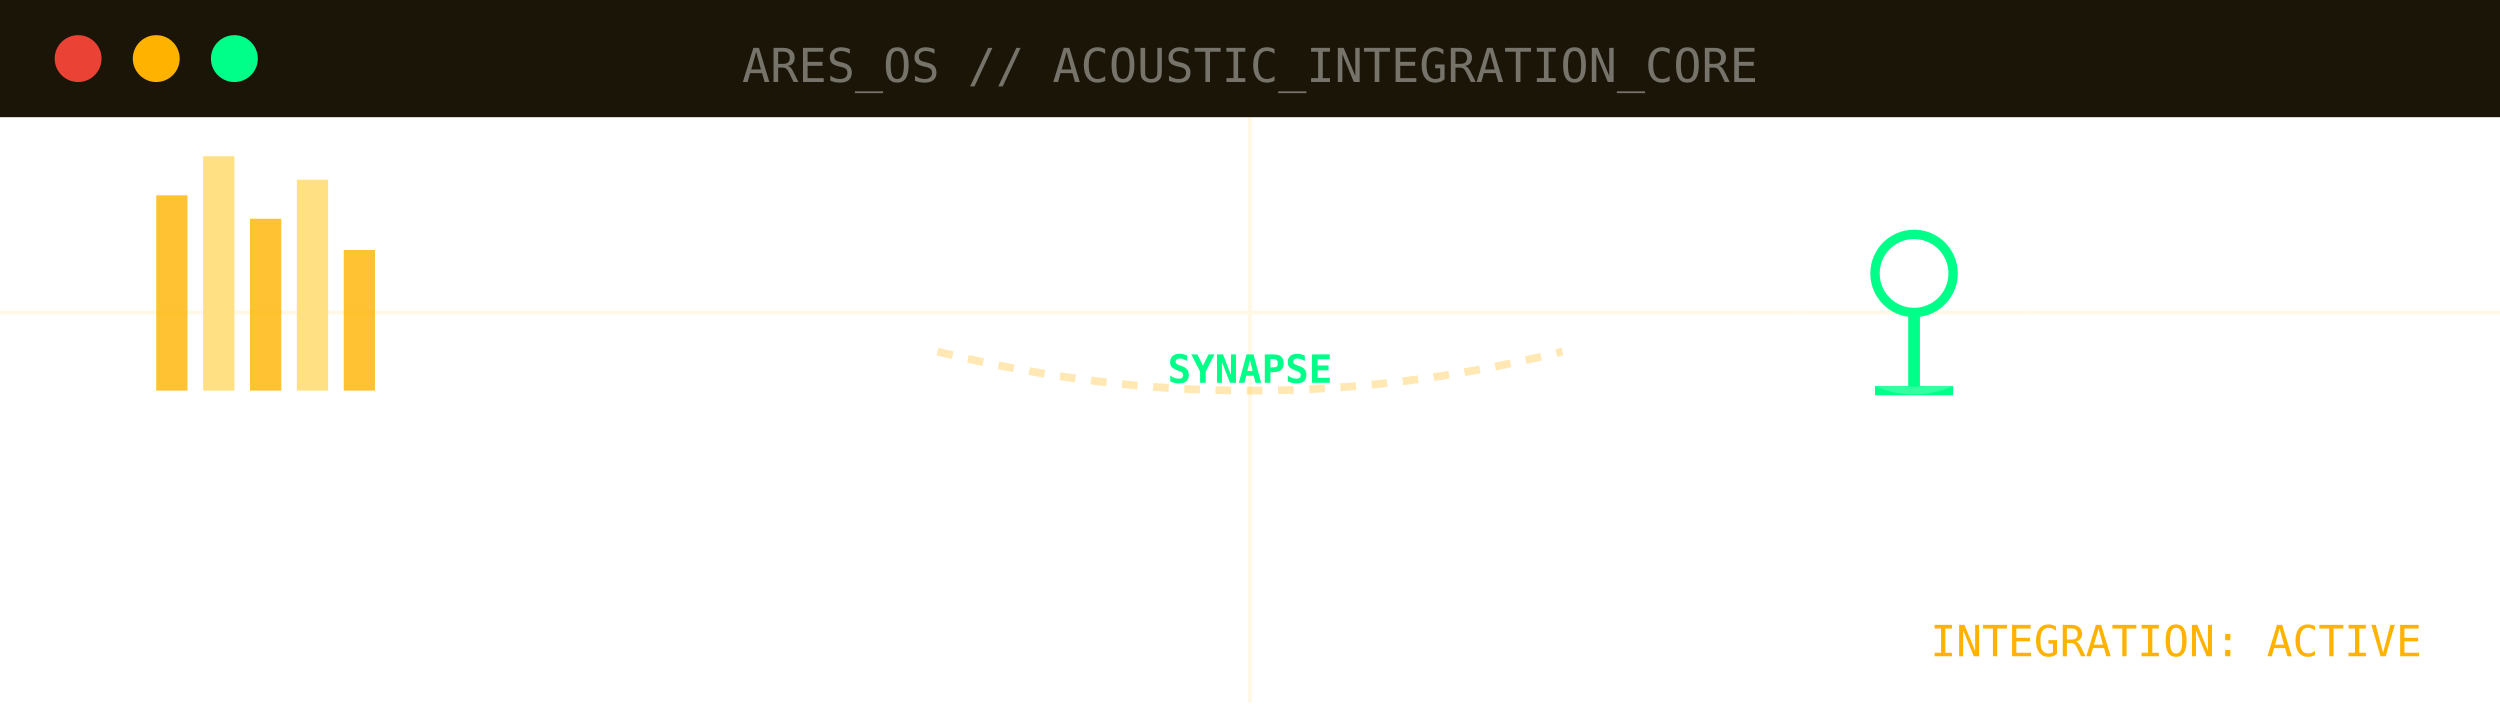
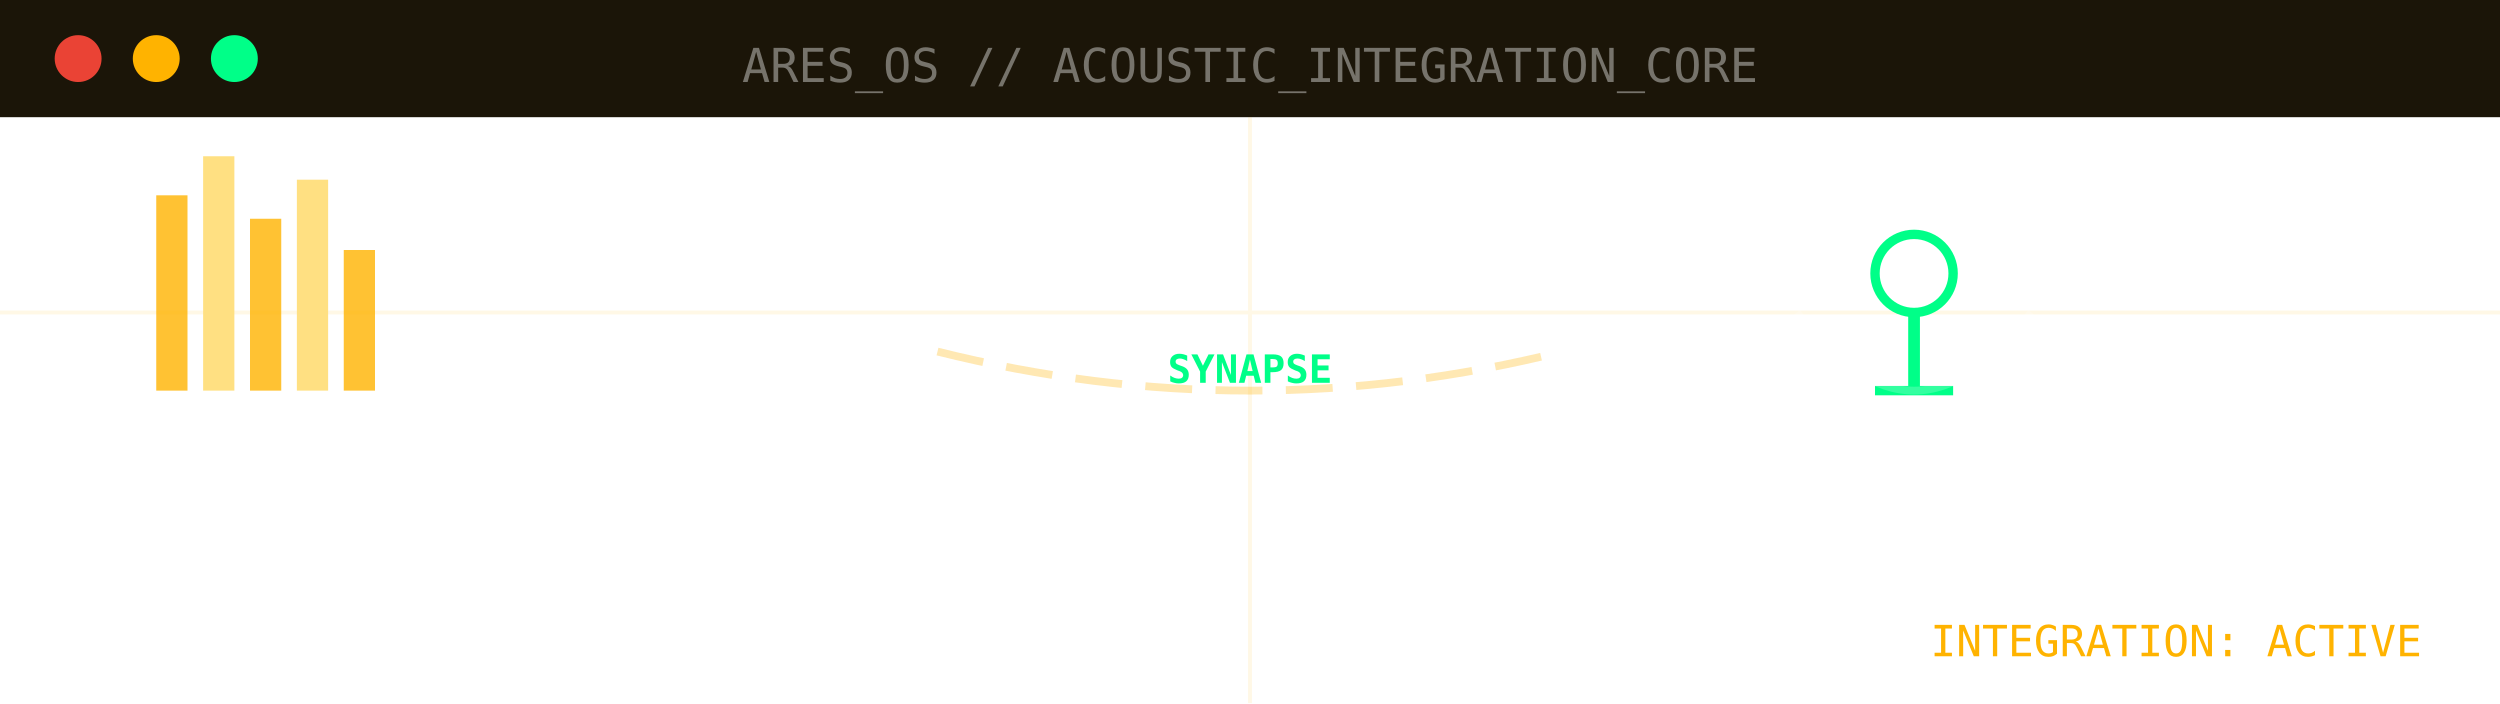
<svg xmlns="http://www.w3.org/2000/svg" viewBox="0 0 320 90" width="100%" height="90px" style="background:#0a0d17;border-radius:8px;border:1px solid rgba(255,179,0,0.2);box-shadow:inset 0 0 8px rgba(0,0,0,0.4)">
+   <style>
+     @keyframes barGrow1 { 0%, 100% { height: 25px; y: 5px; } 50% { height: 16px; y: 14px; } }
+     @keyframes barGrow2 { 0%, 100% { height: 30px; y: 0px; } 50% { height: 20px; y: 10px; } }
+     @keyframes barGrow3 { 0%, 100% { height: 22px; y: 8px; } 50% { height: 29px; y: 1px; } }
+     @keyframes barGrow4 { 0%, 100% { height: 18px; y: 12px; } 50% { height: 26px; y: 4px; } }
+     @keyframes waveOscillate { 0%, 100% { transform: scaleY(1); } 50% { transform: scaleY(1.4); } }
+     @keyframes dashflow { from { stroke-dashoffset: 12; } to { stroke-dashoffset: 0; } }
+     .organ-bar-1 { animation: barGrow1 1.2s infinite ease-in-out; }
+     .organ-bar-2 { animation: barGrow2 1.8s infinite ease-in-out; }
+     .organ-bar-3 { animation: barGrow3 1.5s infinite ease-in-out; }
+     .organ-bar-4 { animation: barGrow4 1.4s infinite ease-in-out; }
+     .voice-wave { animation: waveOscillate 1.5s infinite ease-in-out; transform-origin: 20px 20px; }
+     .synapse-dash { animation: dashflow 1.5s linear infinite; }
+   </style>
  <rect x="0" y="0" width="320" height="15" fill="#1b1508" />
  <circle cx="10" cy="7.5" r="3" fill="#ea4335" />
  <circle cx="20" cy="7.5" r="3" fill="#ffb300" />
  <circle cx="30" cy="7.5" r="3" fill="#00ff88" />
  <text x="160" y="10.5" fill="rgba(255,255,255,0.4)" font-size="6" font-family="monospace" text-anchor="middle">ARES_OS // ACOUSTIC_INTEGRATION_CORE</text>
  <g opacity="0.1">
    <line x1="0" y1="40" x2="320" y2="40" stroke="#ffb300" stroke-width="0.5" />
    <line x1="160" y1="15" x2="160" y2="90" stroke="#ffb300" stroke-width="0.5" />
  </g>
  <g transform="translate(15, 20)">
-     <rect x="5" y="5" width="4" height="25" fill="#ffb300" opacity="0.8" />
-     <rect x="11" y="0" width="4" height="30" fill="#ffe082" />
-     <rect x="17" y="8" width="4" height="22" fill="#ffb300" opacity="0.8" />
-     <rect x="23" y="3" width="4" height="27" fill="#ffe082" />
-     <rect x="29" y="12" width="4" height="18" fill="#ffb300" opacity="0.8" />
+     <rect x="5" y="5" width="4" height="25" fill="#ffb300" opacity="0.8" class="organ-bar-1" />
+     <rect x="11" y="0" width="4" height="30" fill="#ffe082" class="organ-bar-2" />
+     <rect x="17" y="8" width="4" height="22" fill="#ffb300" opacity="0.8" class="organ-bar-3" />
+     <rect x="23" y="3" width="4" height="27" fill="#ffe082" class="organ-bar-4" />
+     <rect x="29" y="12" width="4" height="18" fill="#ffb300" opacity="0.8" class="organ-bar-1" />
    <text x="17" y="52" fill="rgba(255,255,255,0.6)" font-size="5.5" font-family="monospace" text-anchor="middle">PIPE ORGAN CORES</text>
  </g>
  <g transform="translate(110, 45)">
-     <path d="M 10,0 Q 50,10 90,0" fill="none" stroke="rgba(255,179,0,0.3)" stroke-width="1" stroke-dasharray="2 2" />
+     <path d="M 10,0 Q 50,10 90,0" fill="none" stroke="rgba(255,179,0,0.3)" stroke-width="1" stroke-dasharray="6 3" class="synapse-dash" />
    <text x="50" y="4" fill="#00ff88" font-size="5" font-family="monospace" text-anchor="middle" font-weight="bold">SYNAPSE</text>
  </g>
  <g transform="translate(225, 20)">
    <circle cx="20" cy="15" r="5" fill="none" stroke="#00ff88" stroke-width="1.2" />
    <line x1="20" y1="20" x2="20" y2="30" stroke="#00ff88" stroke-width="1.5" />
    <line x1="15" y1="30" x2="25" y2="30" stroke="#00ff88" stroke-width="1.2" />
-     <path d="M 5,20 Q 20,40 35,20" fill="none" stroke="rgba(255,255,255,0.2)" stroke-width="1" />
+     <path d="M 5,20 Q 20,40 35,20" fill="none" stroke="rgba(255,255,255,0.2)" stroke-width="1" class="voice-wave" />
    <text x="20" y="52" fill="rgba(255,255,255,0.6)" font-size="5.5" font-family="monospace" text-anchor="middle">VOCAL CHANNELS</text>
  </g>
  <text x="10" y="84" fill="rgba(255,255,255,0.4)" font-size="5.5" font-family="monospace" text-anchor="start">SYSTEM: acoustical_sync_v1.2</text>
  <text x="310" y="84" fill="#ffb300" font-size="5.5" font-family="monospace" text-anchor="end">INTEGRATION: ACTIVE</text>
</svg>
